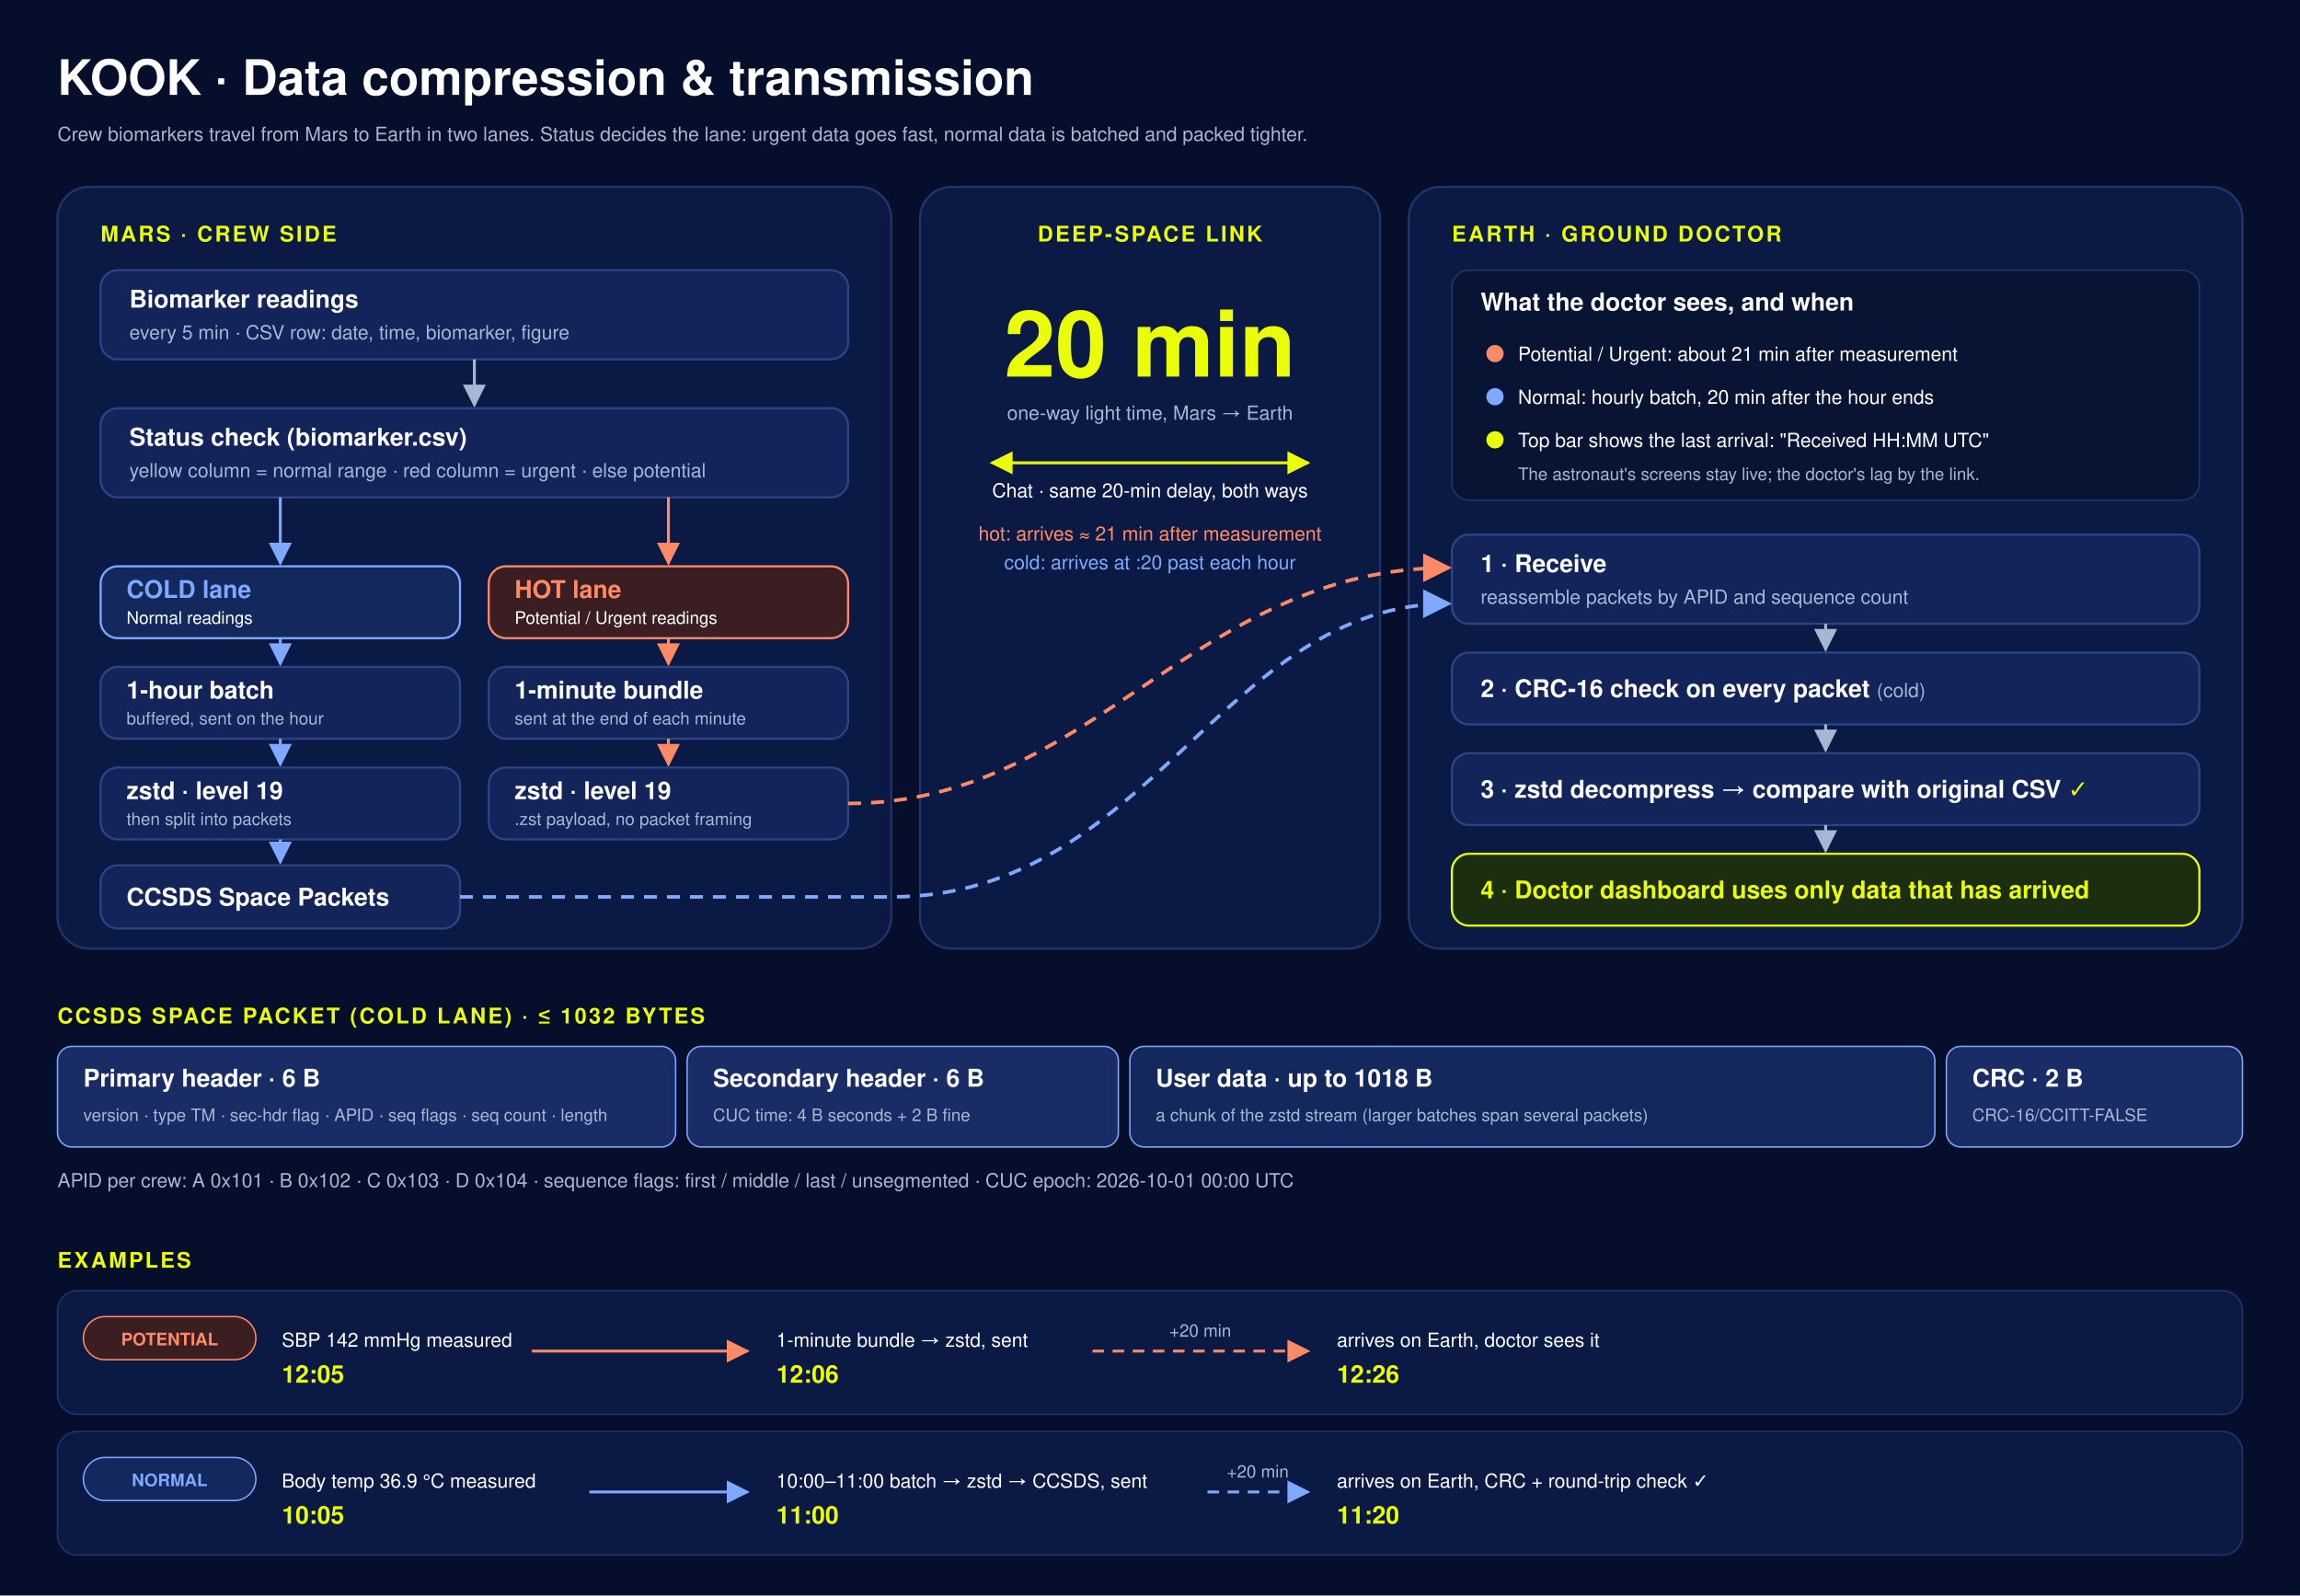
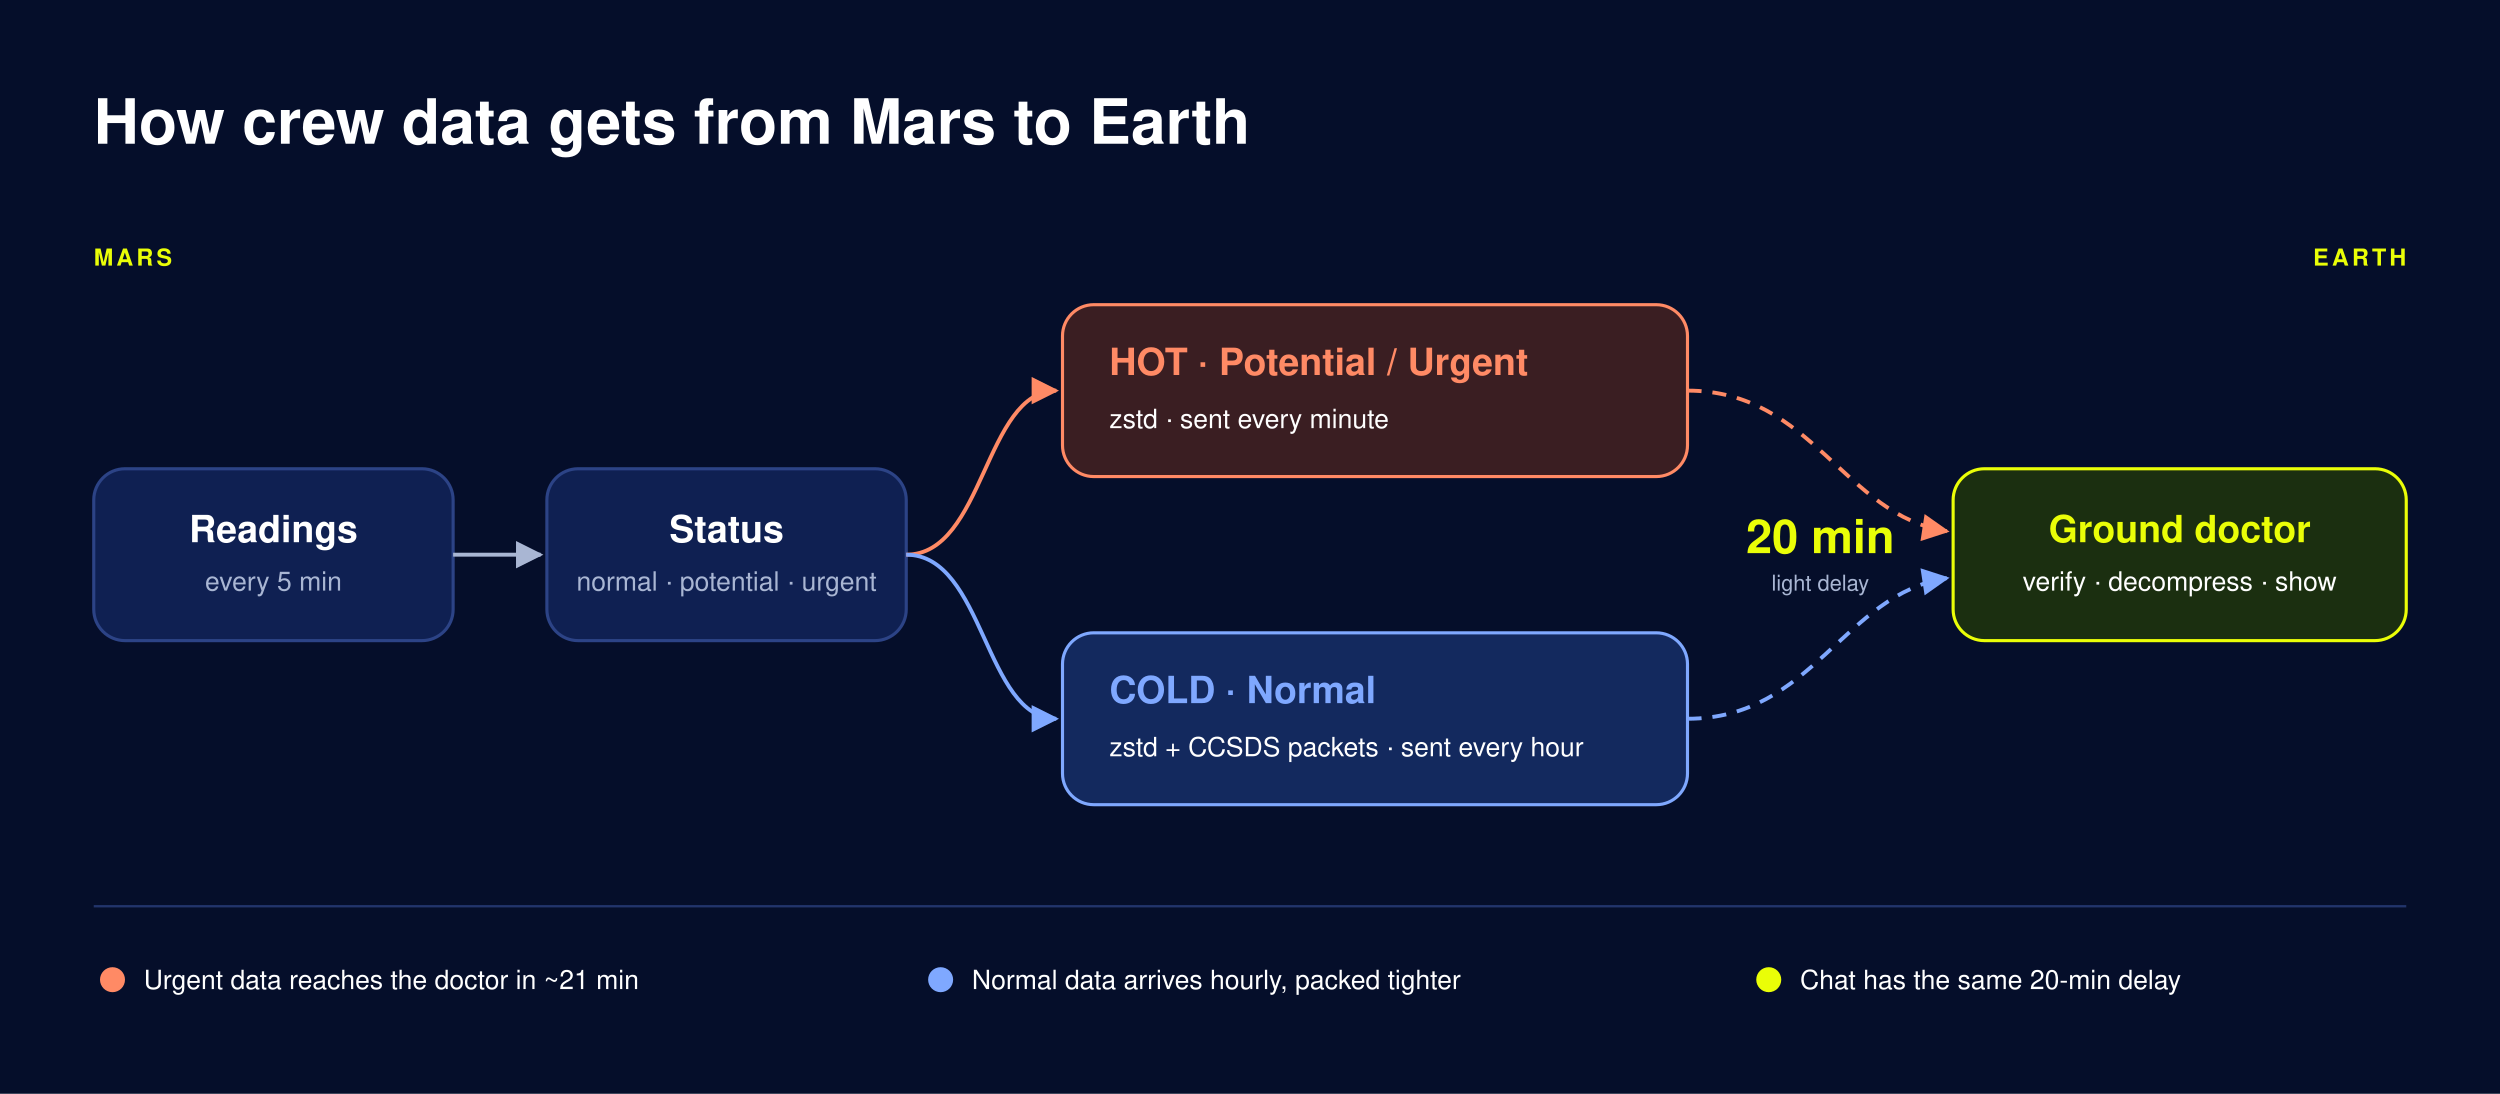
- <svg xmlns="http://www.w3.org/2000/svg" width="1600" height="1110" viewBox="0 0 1600 1110" font-family="Helvetica Neue, Helvetica, Arial, sans-serif">
+ <svg xmlns="http://www.w3.org/2000/svg" width="1600" height="700" viewBox="0 0 1600 700" font-family="Helvetica Neue, Helvetica, Arial, sans-serif">
  <defs>
-     <marker id="a" viewBox="0 0 10 10" refX="9" refY="5" markerWidth="8" markerHeight="8" orient="auto-start-reverse">
+     <marker id="g" viewBox="0 0 10 10" refX="9" refY="5" markerWidth="7" markerHeight="7" orient="auto">
      <path d="M0 0L10 5L0 10z" fill="#A9B6D3" />
    </marker>
-     <marker id="ah" viewBox="0 0 10 10" refX="9" refY="5" markerWidth="8" markerHeight="8" orient="auto">
+     <marker id="h" viewBox="0 0 10 10" refX="9" refY="5" markerWidth="7" markerHeight="7" orient="auto">
      <path d="M0 0L10 5L0 10z" fill="#FF8A65" />
    </marker>
-     <marker id="ac" viewBox="0 0 10 10" refX="9" refY="5" markerWidth="8" markerHeight="8" orient="auto">
+     <marker id="c" viewBox="0 0 10 10" refX="9" refY="5" markerWidth="7" markerHeight="7" orient="auto">
      <path d="M0 0L10 5L0 10z" fill="#7FA8FF" />
-     </marker>
-     <marker id="ay" viewBox="0 0 10 10" refX="9" refY="5" markerWidth="8" markerHeight="8" orient="auto-start-reverse">
-       <path d="M0 0L10 5L0 10z" fill="#EAFE07" />
    </marker>
  </defs>
  <style>
-     .t { fill: #FFFFFF; }
-     .m { fill: #A9B6D3; }
-     .y { fill: #EAFE07; }
-     .h1 { font-size: 34px; font-weight: 700; }
-     .h2 { font-size: 15px; font-weight: 700; letter-spacing: 1.5px; }
-     .b  { font-size: 17px; font-weight: 700; }
-     .s  { font-size: 13.5px; }
-     .xs { font-size: 12px; }
-     .panel { fill: #0B1A45; stroke: #22346B; stroke-width: 1.5; }
-     .box { fill: #12245A; stroke: #2C4386; stroke-width: 1.5; }
-     .hot { fill: #3A1E22; stroke: #FF8A65; stroke-width: 1.5; }
-     .cold { fill: #13295E; stroke: #7FA8FF; stroke-width: 1.5; }
-     .ln { stroke: #A9B6D3; stroke-width: 2; fill: none; }
+     .w { fill: #FFFFFF; } .m { fill: #A9B6D3; } .y { fill: #EAFE07; }
+     .title { font-size: 40px; font-weight: 700; }
+     .k { font-size: 15px; font-weight: 700; letter-spacing: 2px; }
+     .n { font-size: 24px; font-weight: 700; }
+     .s { font-size: 17px; }
  </style>
-   <rect width="1600" height="1110" fill="#050E2A" />
-   <text x="40" y="66" class="t h1">KOOK · Data compression &amp; transmission</text>
-   <text x="40" y="98" class="m s">Crew biomarkers travel from Mars to Earth in two lanes. Status decides the lane: urgent data goes fast, normal data is batched and packed tighter.</text>
-   <rect x="40" y="130" width="580" height="530" rx="22" class="panel" />
-   <text x="70" y="168" class="y h2">MARS · CREW SIDE</text>
-   <rect x="70" y="188" width="520" height="62" rx="12" class="box" />
-   <text x="90" y="214" class="t b">Biomarker readings</text>
-   <text x="90" y="236" class="m s">every 5 min · CSV row: date, time, biomarker, figure</text>
-   <path d="M330 250 V282" class="ln" marker-end="url(#a)" />
-   <rect x="70" y="284" width="520" height="62" rx="12" class="box" />
-   <text x="90" y="310" class="t b">Status check (biomarker.csv)</text>
-   <text x="90" y="332" class="m s">yellow column = normal range · red column = urgent · else potential</text>
-   <path d="M195 346 V392" stroke="#7FA8FF" stroke-width="2" fill="none" marker-end="url(#ac)" />
-   <path d="M465 346 V392" stroke="#FF8A65" stroke-width="2" fill="none" marker-end="url(#ah)" />
-   <rect x="70" y="394" width="250" height="50" rx="12" class="cold" />
-   <text x="88" y="416" fill="#7FA8FF" class="b">COLD lane</text>
-   <text x="88" y="434" class="t xs">Normal readings</text>
-   <path d="M195 444 V462" stroke="#7FA8FF" stroke-width="2" marker-end="url(#ac)" />
-   <rect x="70" y="464" width="250" height="50" rx="12" class="box" />
-   <text x="88" y="486" class="t b">1-hour batch</text>
-   <text x="88" y="504" class="m xs">buffered, sent on the hour</text>
-   <path d="M195 514 V532" stroke="#7FA8FF" stroke-width="2" marker-end="url(#ac)" />
-   <rect x="70" y="534" width="250" height="50" rx="12" class="box" />
-   <text x="88" y="556" class="t b">zstd · level 19</text>
-   <text x="88" y="574" class="m xs">then split into packets</text>
-   <path d="M195 584 V600" stroke="#7FA8FF" stroke-width="2" marker-end="url(#ac)" />
-   <rect x="70" y="602" width="250" height="44" rx="12" class="box" />
-   <text x="88" y="630" class="t b">CCSDS Space Packets</text>
-   <rect x="340" y="394" width="250" height="50" rx="12" class="hot" />
-   <text x="358" y="416" fill="#FF8A65" class="b">HOT lane</text>
-   <text x="358" y="434" class="t xs">Potential / Urgent readings</text>
-   <path d="M465 444 V462" stroke="#FF8A65" stroke-width="2" marker-end="url(#ah)" />
-   <rect x="340" y="464" width="250" height="50" rx="12" class="box" />
-   <text x="358" y="486" class="t b">1-minute bundle</text>
-   <text x="358" y="504" class="m xs">sent at the end of each minute</text>
-   <path d="M465 514 V532" stroke="#FF8A65" stroke-width="2" marker-end="url(#ah)" />
-   <rect x="340" y="534" width="250" height="50" rx="12" class="box" />
-   <text x="358" y="556" class="t b">zstd · level 19</text>
-   <text x="358" y="574" class="m xs">.zst payload, no packet framing</text>
-   <rect x="640" y="130" width="320" height="530" rx="22" class="panel" />
-   <text x="800" y="168" text-anchor="middle" class="y h2">DEEP-SPACE LINK</text>
-   <text x="800" y="262" text-anchor="middle" class="y" font-size="64" font-weight="700">20 min</text>
-   <text x="800" y="292" text-anchor="middle" class="m s">one-way light time, Mars → Earth</text>
-   <text x="800" y="376" text-anchor="middle" fill="#FF8A65" class="s">hot: arrives ≈ 21 min after measurement</text>
-   <text x="800" y="396" text-anchor="middle" fill="#7FA8FF" class="s">cold: arrives at :20 past each hour</text>
-   <path d="M690 322 H910" stroke="#EAFE07" stroke-width="2" marker-start="url(#ay)" marker-end="url(#ay)" />
-   <text x="800" y="346" text-anchor="middle" class="t s">Chat · same 20-min delay, both ways</text>
-   <rect x="980" y="130" width="580" height="530" rx="22" class="panel" />
-   <text x="1010" y="168" class="y h2">EARTH · GROUND DOCTOR</text>
-   <rect x="1010" y="372" width="520" height="62" rx="12" class="box" />
-   <text x="1030" y="398" class="t b">1 · Receive</text>
-   <text x="1030" y="420" class="m s">reassemble packets by APID and sequence count</text>
-   <path d="M1270 434 V452" class="ln" marker-end="url(#a)" />
-   <rect x="1010" y="454" width="520" height="50" rx="12" class="box" />
-   <text x="1030" y="485" class="t b">2 · CRC-16 check on every packet <tspan class="m s" font-weight="400">(cold)</tspan>
-   </text>
-   <path d="M1270 504 V522" class="ln" marker-end="url(#a)" />
-   <rect x="1010" y="524" width="520" height="50" rx="12" class="box" />
-   <text x="1030" y="555" class="t b">3 · zstd decompress → compare with original CSV  <tspan class="y">✓</tspan>
-   </text>
-   <path d="M1270 574 V592" class="ln" marker-end="url(#a)" />
-   <rect x="1010" y="594" width="520" height="50" rx="12" fill="#1B2F10" stroke="#EAFE07" stroke-width="1.5" />
-   <text x="1030" y="625" class="y b">4 · Doctor dashboard uses only data that has arrived</text>
-   <rect x="1010" y="188" width="520" height="160" rx="12" fill="#081433" stroke="#22346B" />
-   <text x="1030" y="216" class="t b">What the doctor sees, and when</text>
-   <circle cx="1040" cy="246" r="6" fill="#FF8A65" />
-   <text x="1056" y="251" class="t s">Potential / Urgent: about 21 min after measurement</text>
-   <circle cx="1040" cy="276" r="6" fill="#7FA8FF" />
-   <text x="1056" y="281" class="t s">Normal: hourly batch, 20 min after the hour ends</text>
-   <circle cx="1040" cy="306" r="6" fill="#EAFE07" />
-   <text x="1056" y="311" class="t s">Top bar shows the last arrival: "Received HH:MM UTC"</text>
-   <text x="1056" y="334" class="m xs">The astronaut's screens stay live; the doctor's lag by the link.</text>
-   <path d="M590 559 C 760 559, 830 395, 1008 395" stroke="#FF8A65" stroke-width="2.5" fill="none" stroke-dasharray="9 7" marker-end="url(#ah)" />
-   <path d="M320 624 H620 C 800 624, 850 420, 1008 420" stroke="#7FA8FF" stroke-width="2.5" fill="none" stroke-dasharray="9 7" marker-end="url(#ac)" />
-   <text x="40" y="712" class="y h2">CCSDS SPACE PACKET (COLD LANE) · ≤ 1032 BYTES</text>
-   <rect x="40" y="728" width="430" height="70" rx="10" fill="#1A2C66" stroke="#7FA8FF" />
-   <text x="58" y="756" class="t b">Primary header · 6 B</text>
-   <text x="58" y="780" class="m xs">version · type TM · sec-hdr flag · APID · seq flags · seq count · length</text>
-   <rect x="478" y="728" width="300" height="70" rx="10" fill="#1A2C66" stroke="#7FA8FF" />
-   <text x="496" y="756" class="t b">Secondary header · 6 B</text>
-   <text x="496" y="780" class="m xs">CUC time: 4 B seconds + 2 B fine</text>
-   <rect x="786" y="728" width="560" height="70" rx="10" fill="#13295E" stroke="#7FA8FF" />
-   <text x="804" y="756" class="t b">User data · up to 1018 B</text>
-   <text x="804" y="780" class="m xs">a chunk of the zstd stream (larger batches span several packets)</text>
-   <rect x="1354" y="728" width="206" height="70" rx="10" fill="#1A2C66" stroke="#7FA8FF" />
-   <text x="1372" y="756" class="t b">CRC · 2 B</text>
-   <text x="1372" y="780" class="m xs">CRC-16/CCITT-FALSE</text>
-   <text x="40" y="826" class="m s">APID per crew: A 0x101 · B 0x102 · C 0x103 · D 0x104   ·   sequence flags: first / middle / last / unsegmented   ·   CUC epoch: 2026-10-01 00:00 UTC</text>
-   <text x="40" y="882" class="y h2">EXAMPLES</text>
-   <g>
-     <rect x="40" y="898" width="1520" height="86" rx="14" fill="#0B1A45" stroke="#22346B" />
-     <rect x="58" y="916" width="120" height="30" rx="15" fill="#3A1E22" stroke="#FF8A65" />
-     <text x="118" y="936" text-anchor="middle" fill="#FF8A65" class="xs" font-weight="700">POTENTIAL</text>
-     <text x="196" y="937" class="t s">SBP 142 mmHg measured</text>
-     <text x="196" y="962" class="y b">12:05</text>
-     <path d="M370 940 H520" stroke="#FF8A65" stroke-width="2" marker-end="url(#ah)" />
-     <text x="540" y="937" class="t s">1-minute bundle → zstd, sent</text>
-     <text x="540" y="962" class="y b">12:06</text>
-     <path d="M760 940 H910" stroke="#FF8A65" stroke-width="2" stroke-dasharray="8 6" marker-end="url(#ah)" />
-     <text x="835" y="930" text-anchor="middle" class="m xs">+20 min</text>
-     <text x="930" y="937" class="t s">arrives on Earth, doctor sees it</text>
-     <text x="930" y="962" class="y b">12:26</text>
-   </g>
-   <g>
-     <rect x="40" y="996" width="1520" height="86" rx="14" fill="#0B1A45" stroke="#22346B" />
-     <rect x="58" y="1014" width="120" height="30" rx="15" fill="#13295E" stroke="#7FA8FF" />
-     <text x="118" y="1034" text-anchor="middle" fill="#7FA8FF" class="xs" font-weight="700">NORMAL</text>
-     <text x="196" y="1035" class="t s">Body temp 36.9 °C measured</text>
-     <text x="196" y="1060" class="y b">10:05</text>
-     <path d="M410 1038 H520" stroke="#7FA8FF" stroke-width="2" marker-end="url(#ac)" />
-     <text x="540" y="1035" class="t s">10:00–11:00 batch → zstd → CCSDS, sent</text>
-     <text x="540" y="1060" class="y b">11:00</text>
-     <path d="M840 1038 H910" stroke="#7FA8FF" stroke-width="2" stroke-dasharray="8 6" marker-end="url(#ac)" />
-     <text x="875" y="1028" text-anchor="middle" class="m xs">+20 min</text>
-     <text x="930" y="1035" class="t s">arrives on Earth, CRC + round-trip check ✓</text>
-     <text x="930" y="1060" class="y b">11:20</text>
-   </g>
+   <rect width="1600" height="700" fill="#050E2A" />
+   <text x="60" y="92" class="w title">How crew data gets from Mars to Earth</text>
+   <text x="60" y="170" class="y k">MARS</text>
+   <text x="1540" y="170" text-anchor="end" class="y k">EARTH</text>
+   <rect x="60" y="300" width="230" height="110" rx="20" fill="#0F2052" stroke="#2C4386" stroke-width="2" />
+   <text x="175" y="347" text-anchor="middle" class="w n">Readings</text>
+   <text x="175" y="378" text-anchor="middle" class="m s">every 5 min</text>
+   <path d="M290 355 H346" stroke="#A9B6D3" stroke-width="2.5" marker-end="url(#g)" />
+   <rect x="350" y="300" width="230" height="110" rx="20" fill="#0F2052" stroke="#2C4386" stroke-width="2" />
+   <text x="465" y="347" text-anchor="middle" class="w n">Status</text>
+   <text x="465" y="378" text-anchor="middle" class="m s">normal · potential · urgent</text>
+   <path d="M580 355 C 630 355, 630 250, 676 250" stroke="#FF8A65" stroke-width="2.5" fill="none" marker-end="url(#h)" />
+   <path d="M580 355 C 630 355, 630 460, 676 460" stroke="#7FA8FF" stroke-width="2.5" fill="none" marker-end="url(#c)" />
+   <rect x="680" y="195" width="400" height="110" rx="20" fill="#3A1E22" stroke="#FF8A65" stroke-width="2" />
+   <text x="710" y="240" fill="#FF8A65" class="n">HOT · Potential / Urgent</text>
+   <text x="710" y="274" class="w s">zstd  ·  sent every minute</text>
+   <rect x="680" y="405" width="400" height="110" rx="20" fill="#13295E" stroke="#7FA8FF" stroke-width="2" />
+   <text x="710" y="450" fill="#7FA8FF" class="n">COLD · Normal</text>
+   <text x="710" y="484" class="w s">zstd + CCSDS packets  ·  sent every hour</text>
+   <path d="M1080 250 C 1160 250, 1180 330, 1246 340" stroke="#FF8A65" stroke-width="2.5" fill="none" stroke-dasharray="9 7" marker-end="url(#h)" />
+   <path d="M1080 460 C 1160 460, 1180 380, 1246 370" stroke="#7FA8FF" stroke-width="2.5" fill="none" stroke-dasharray="9 7" marker-end="url(#c)" />
+   <text x="1165" y="354" text-anchor="middle" class="y" font-size="30" font-weight="700">20 min</text>
+   <text x="1165" y="378" text-anchor="middle" class="m" font-size="14">light delay</text>
+   <rect x="1250" y="300" width="290" height="110" rx="20" fill="#1B2F10" stroke="#EAFE07" stroke-width="2" />
+   <text x="1395" y="347" text-anchor="middle" class="y n">Ground doctor</text>
+   <text x="1395" y="378" text-anchor="middle" class="w s">verify · decompress · show</text>
+   <line x1="60" y1="580" x2="1540" y2="580" stroke="#22346B" stroke-width="1.5" />
+   <circle cx="72" cy="627" r="8" fill="#FF8A65" />
+   <text x="92" y="633" class="w s">Urgent data reaches the doctor in ~21 min</text>
+   <circle cx="602" cy="627" r="8" fill="#7FA8FF" />
+   <text x="622" y="633" class="w s">Normal data arrives hourly, packed tighter</text>
+   <circle cx="1132" cy="627" r="8" fill="#EAFE07" />
+   <text x="1152" y="633" class="w s">Chat has the same 20-min delay</text>
</svg>
